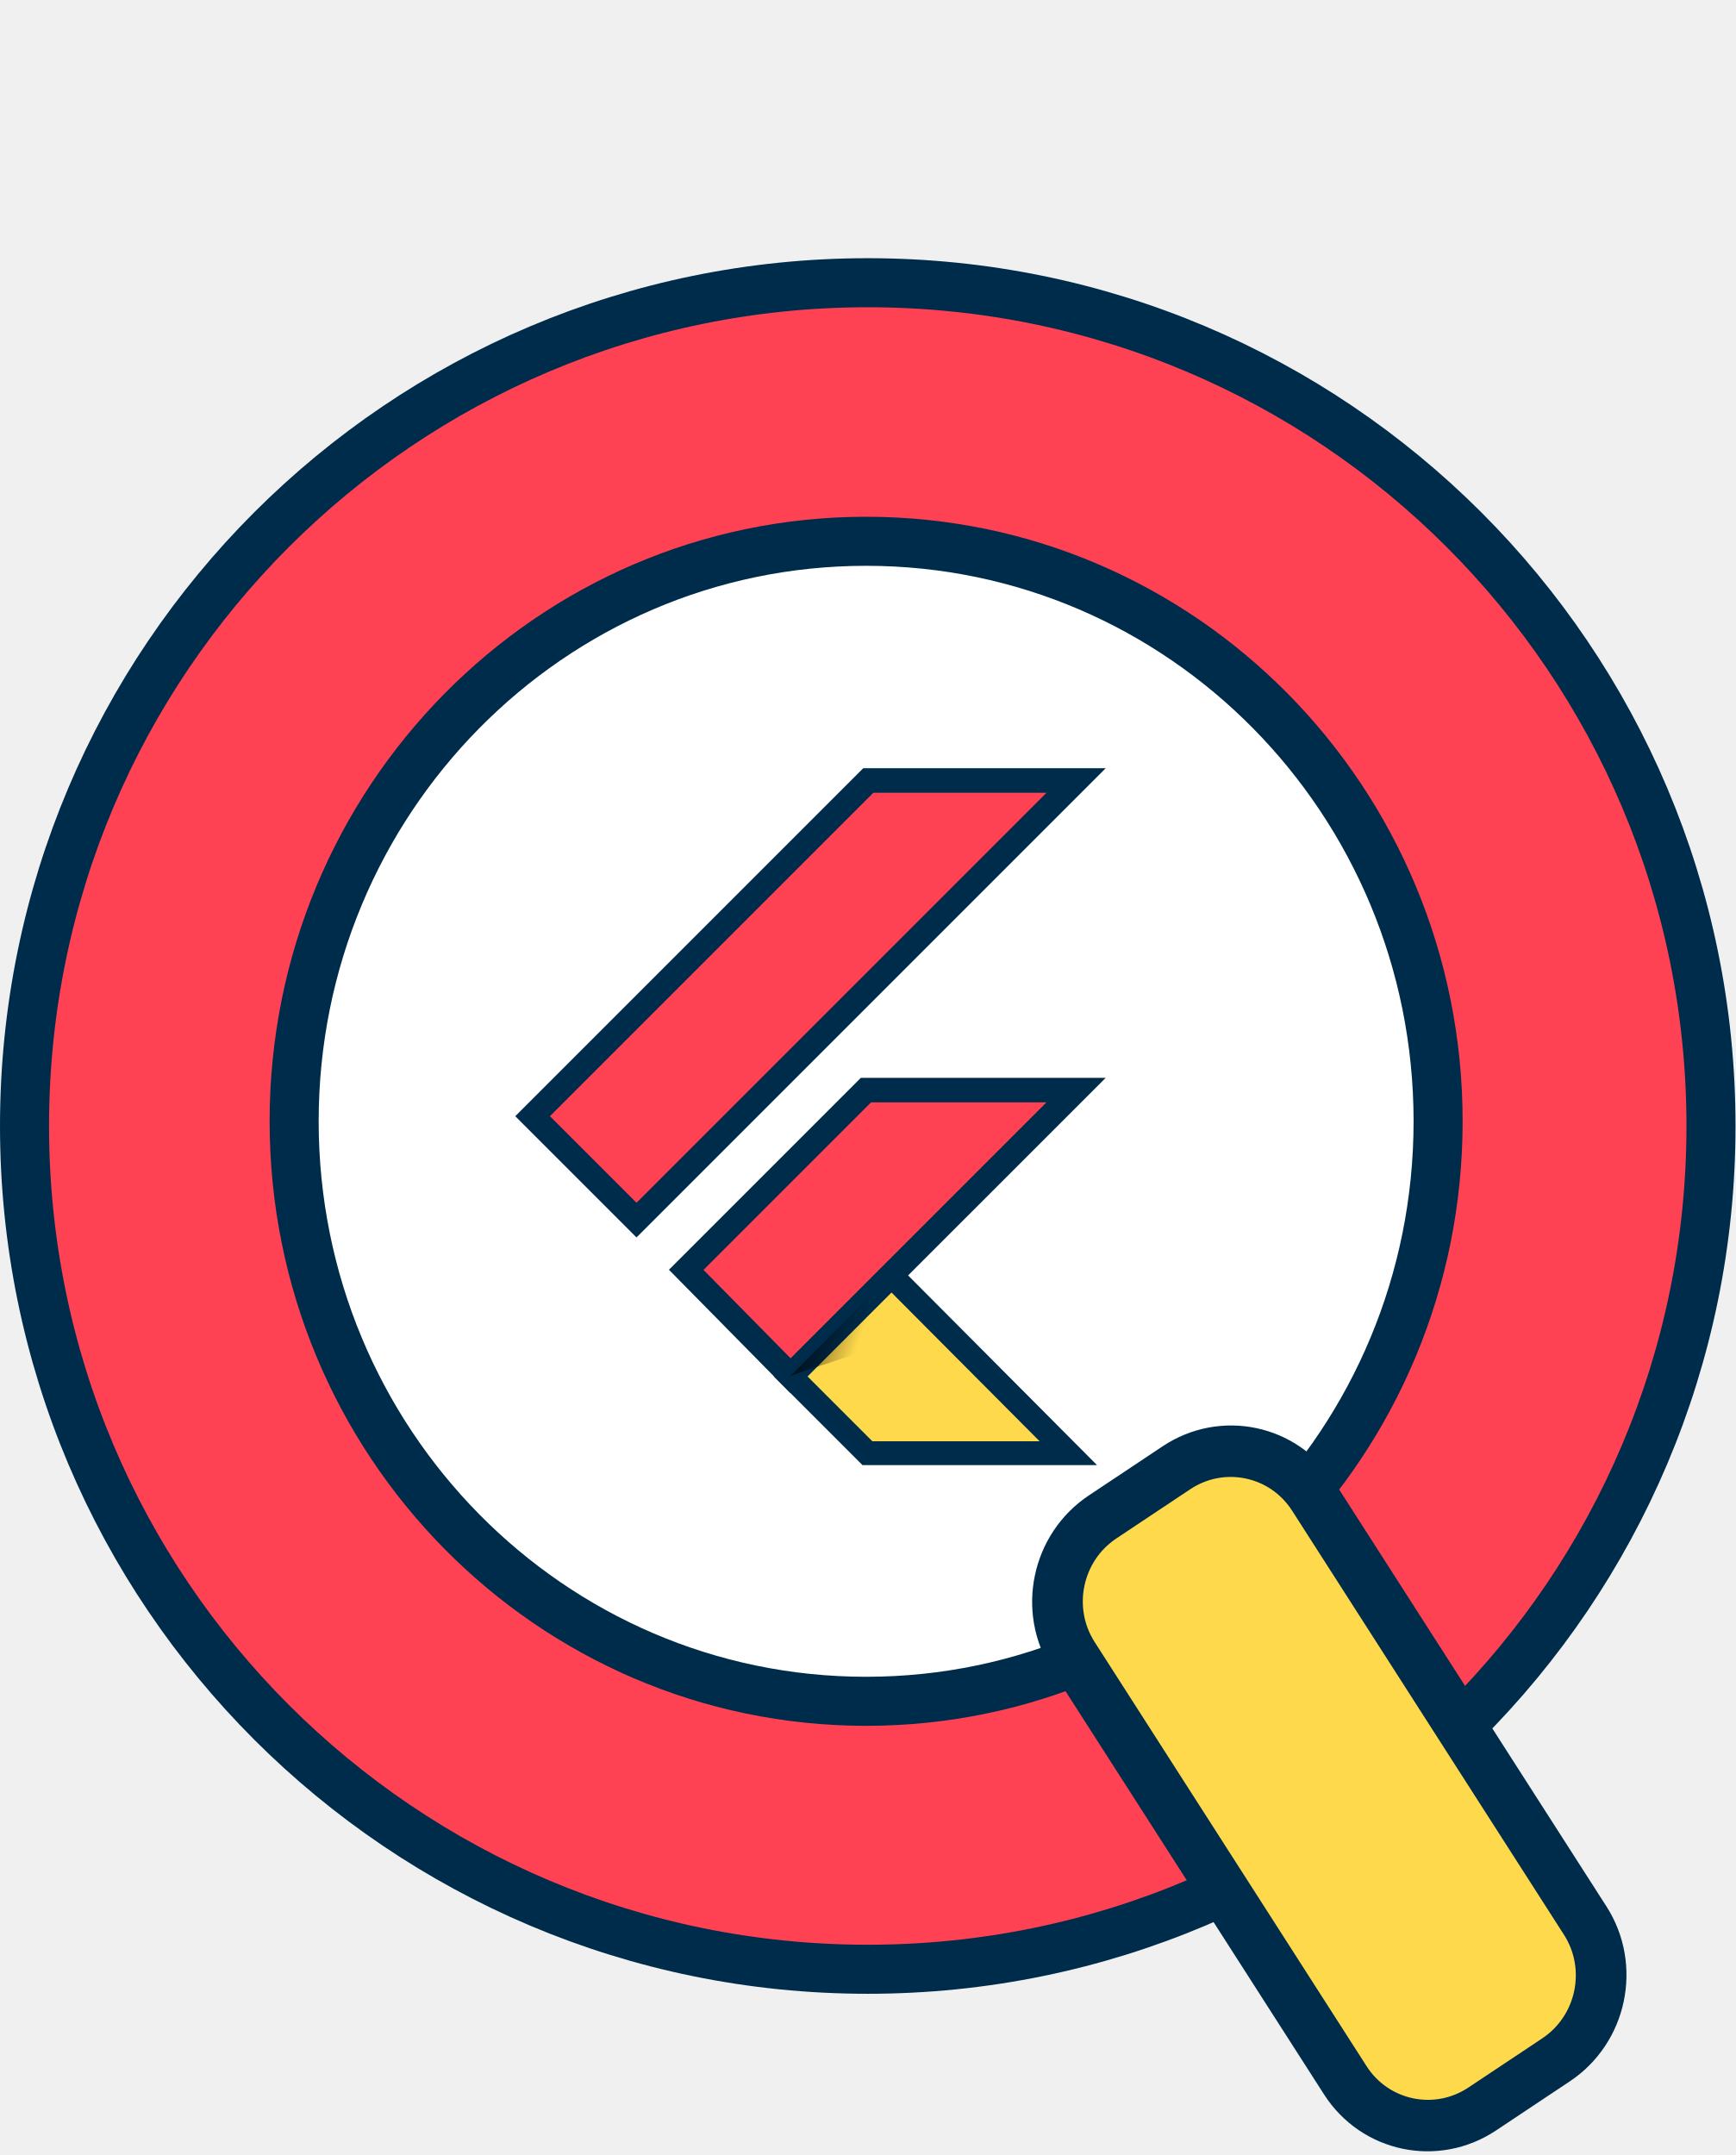
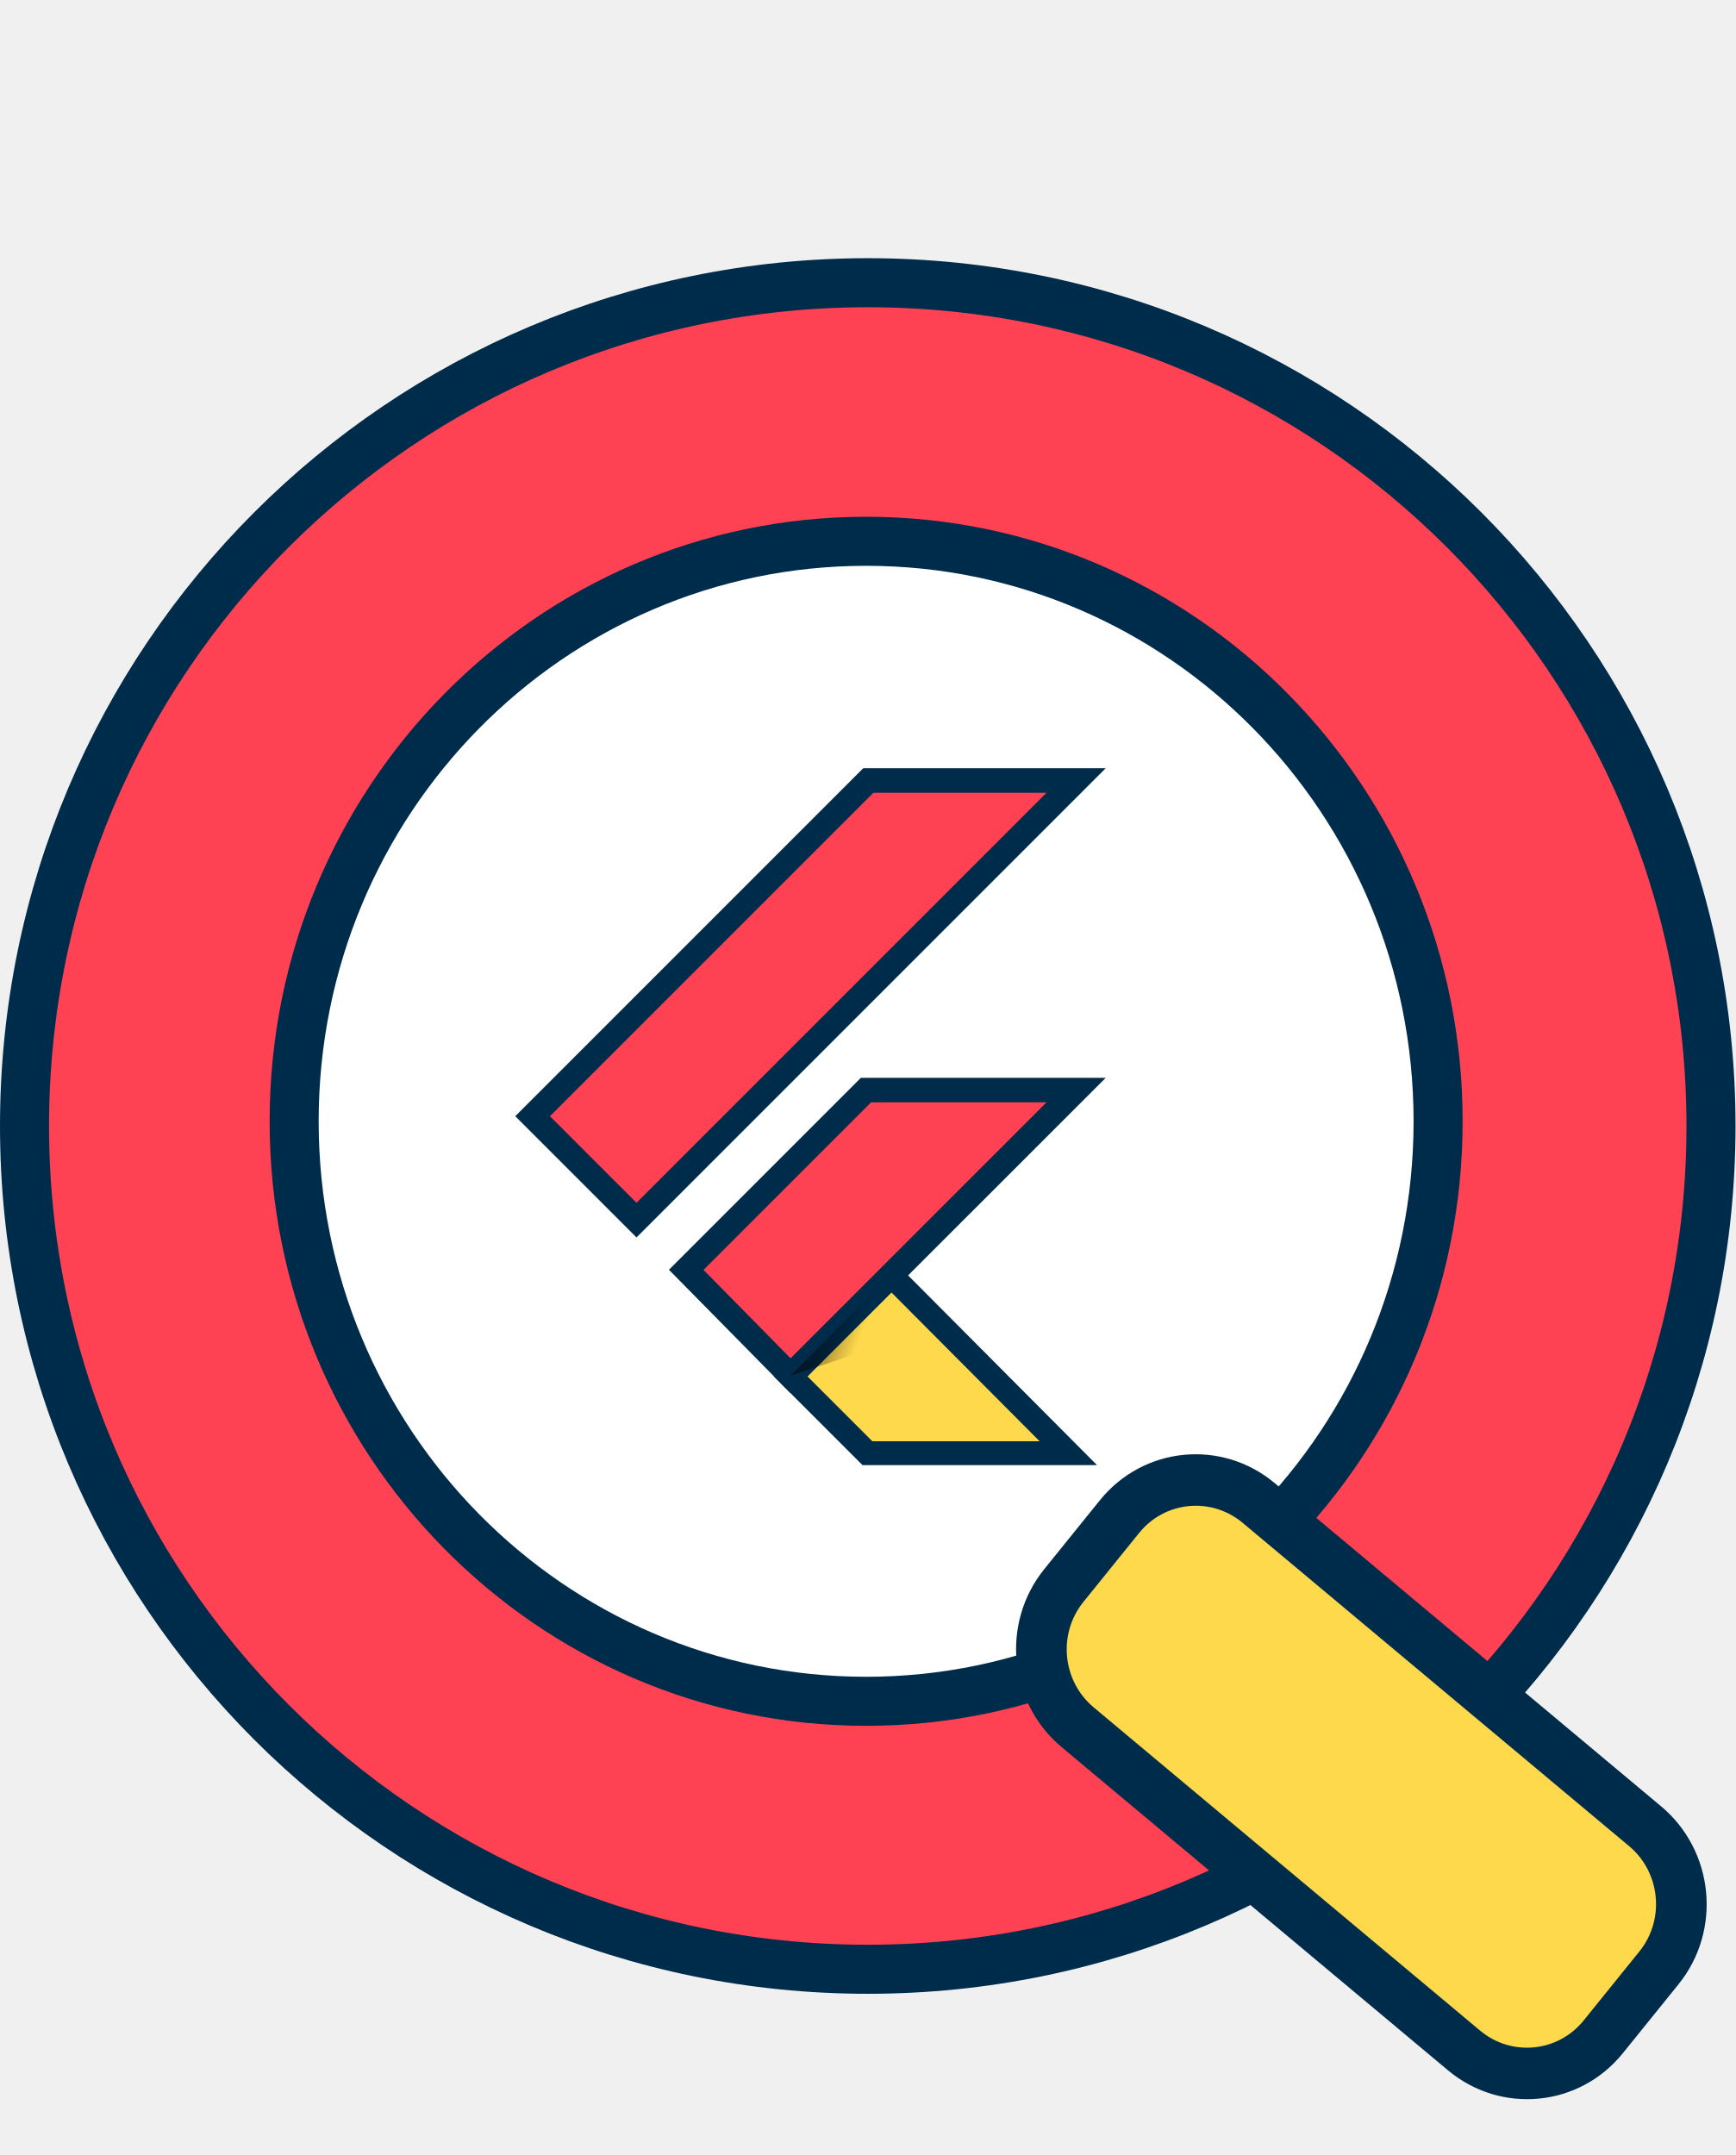
<svg xmlns="http://www.w3.org/2000/svg" width="176.922mm" height="219.676mm" viewBox="0 0 176.922 219.676" version="1.1" id="svg5" xml:space="preserve">
  <defs id="defs2" />
  <g id="layer1" transform="translate(-16.67386,-16.35777)">
    <circle style="opacity:1;fill:#ff4154;fill-opacity:1;stroke:#002c4b;stroke-width:5;stroke-dasharray:none;stroke-opacity:1" id="path4799" cx="105.135" cy="131.139" r="85.961" />
    <circle style="opacity:1;fill:#ffffff;fill-opacity:0;stroke:none;stroke-width:50;stroke-dasharray:none;stroke-opacity:1" id="path7453" cx="99.384" cy="113.963" r="40.416" />
    <ellipse style="opacity:1;fill:#ffffff;fill-opacity:0;stroke:none;stroke-width:50;stroke-dasharray:none;stroke-opacity:1" id="path7977" cx="59.88" cy="17.426" rx="30.051" ry="1.068" />
    <ellipse style="opacity:1;fill:#fefffe;fill-opacity:1;stroke:#002c4b;stroke-width:5;stroke-dasharray:none;stroke-opacity:1" id="path14809" cx="104.968" cy="130.66" rx="58.309" ry="59.125" />
-     <rect style="opacity:1;fill:#ffd94c;fill-opacity:1;stroke:#002c4b;stroke-width:5.205;stroke-dasharray:none;stroke-opacity:1" id="rect19171" width="29.38" height="71.695" x="6.204" y="213.894" transform="matrix(0.8324157,-0.5541517,0.5397341,0.8418355,0,0)" ry="10.171" />
+     <rect style="opacity:1;fill:#ffd94c;fill-opacity:1;stroke:#002c4b;stroke-width:5.205;stroke-dasharray:none;stroke-opacity:1" id="rect19171" width="29.38" height="71.695" x="-66.424" y="209.201" transform="matrix(0.6283066,-0.7779658,0.7670301,0.6416111,0,0)" ry="10.171" />
    <g id="g20147" transform="matrix(0.2170478,0,0,0.2170478,70.96877,95.91959)">
      <polygon class="st0" points="48.8,206.47 255.27,0 157.67,0 0,157.67 " id="polygon20132" style="fill:#ff4154;fill-opacity:1;stroke:#002c4b;stroke-width:11.518;stroke-dasharray:none;stroke-opacity:1" />
      <polygon class="st2" points="169.84,230.82 121.13,279.53 158.21,316.61 255.27,316.61 " id="polygon20136" style="fill:#ffd94c;fill-opacity:1;stroke:#002c4b;stroke-width:11.518;stroke-dasharray:none;stroke-opacity:1" transform="matrix(0.9720776,0,0,0.9720776,3.466428,8.170471)" />
      <polygon class="st0" points="156.57,145.4 72.15,229.82 121.13,279.53 169.84,230.82 255.27,145.4 " id="polygon20134" style="fill:#ff4154;fill-opacity:1;stroke:#002c4b;stroke-width:11.518;stroke-dasharray:none;stroke-opacity:1" />
      <linearGradient id="SVGID_1_" gradientUnits="userSpaceOnUse" x1="-173.688" y1="548.798" x2="-172.968" y2="548.539" gradientTransform="matrix(44.5891,0,0,-44.5901,7866.525,24720.502)">
        <stop offset="0" style="stop-color:#000000" id="stop20140" />
        <stop offset="1" style="stop-color:#000000;stop-opacity:0" id="stop20142" />
      </linearGradient>
      <polygon class="st1" points="161.69,266.07 165.72,234.94 121.13,279.53 " id="polygon20145" style="fill:url(#SVGID_1_)" />
    </g>
  </g>
  <style type="text/css" id="style20130">
	.st0{fill:#47C5FB;}
	.st1{fill:url(#SVGID_1_);fill-opacity:0.8;}
	.st2{fill:#00569E;}
	.st3{fill:#00B5F8;}
</style>
</svg>
